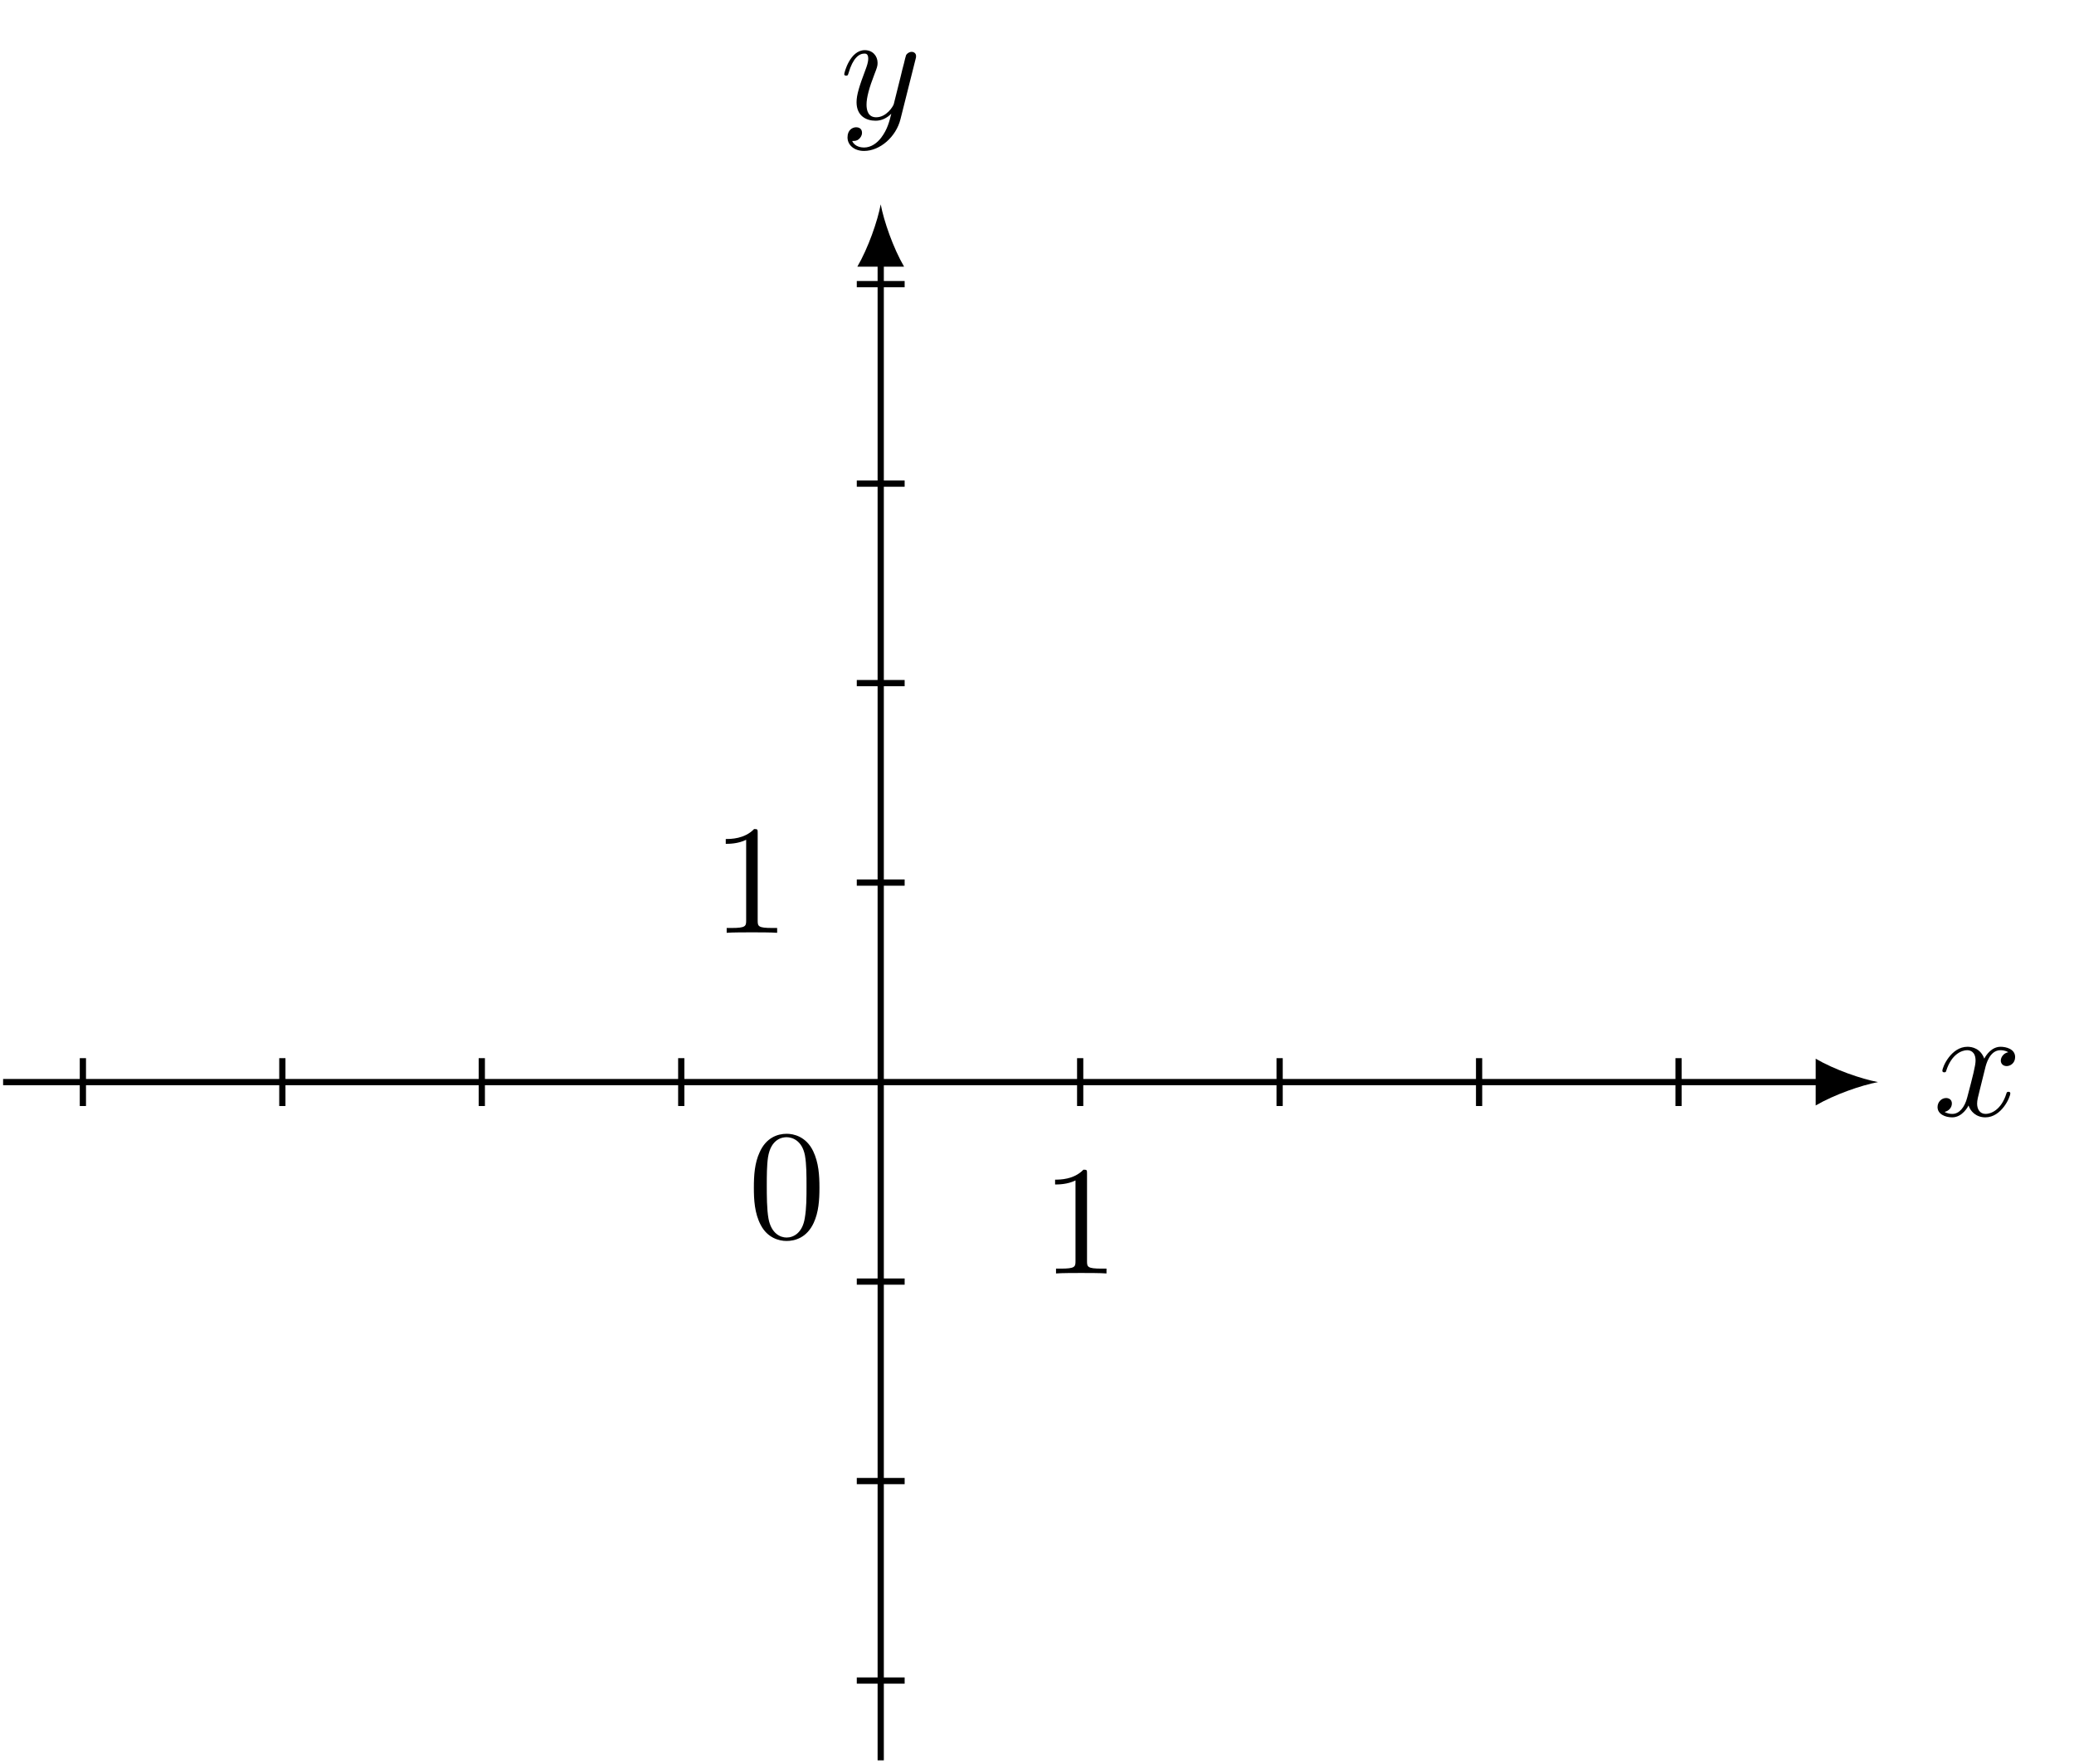
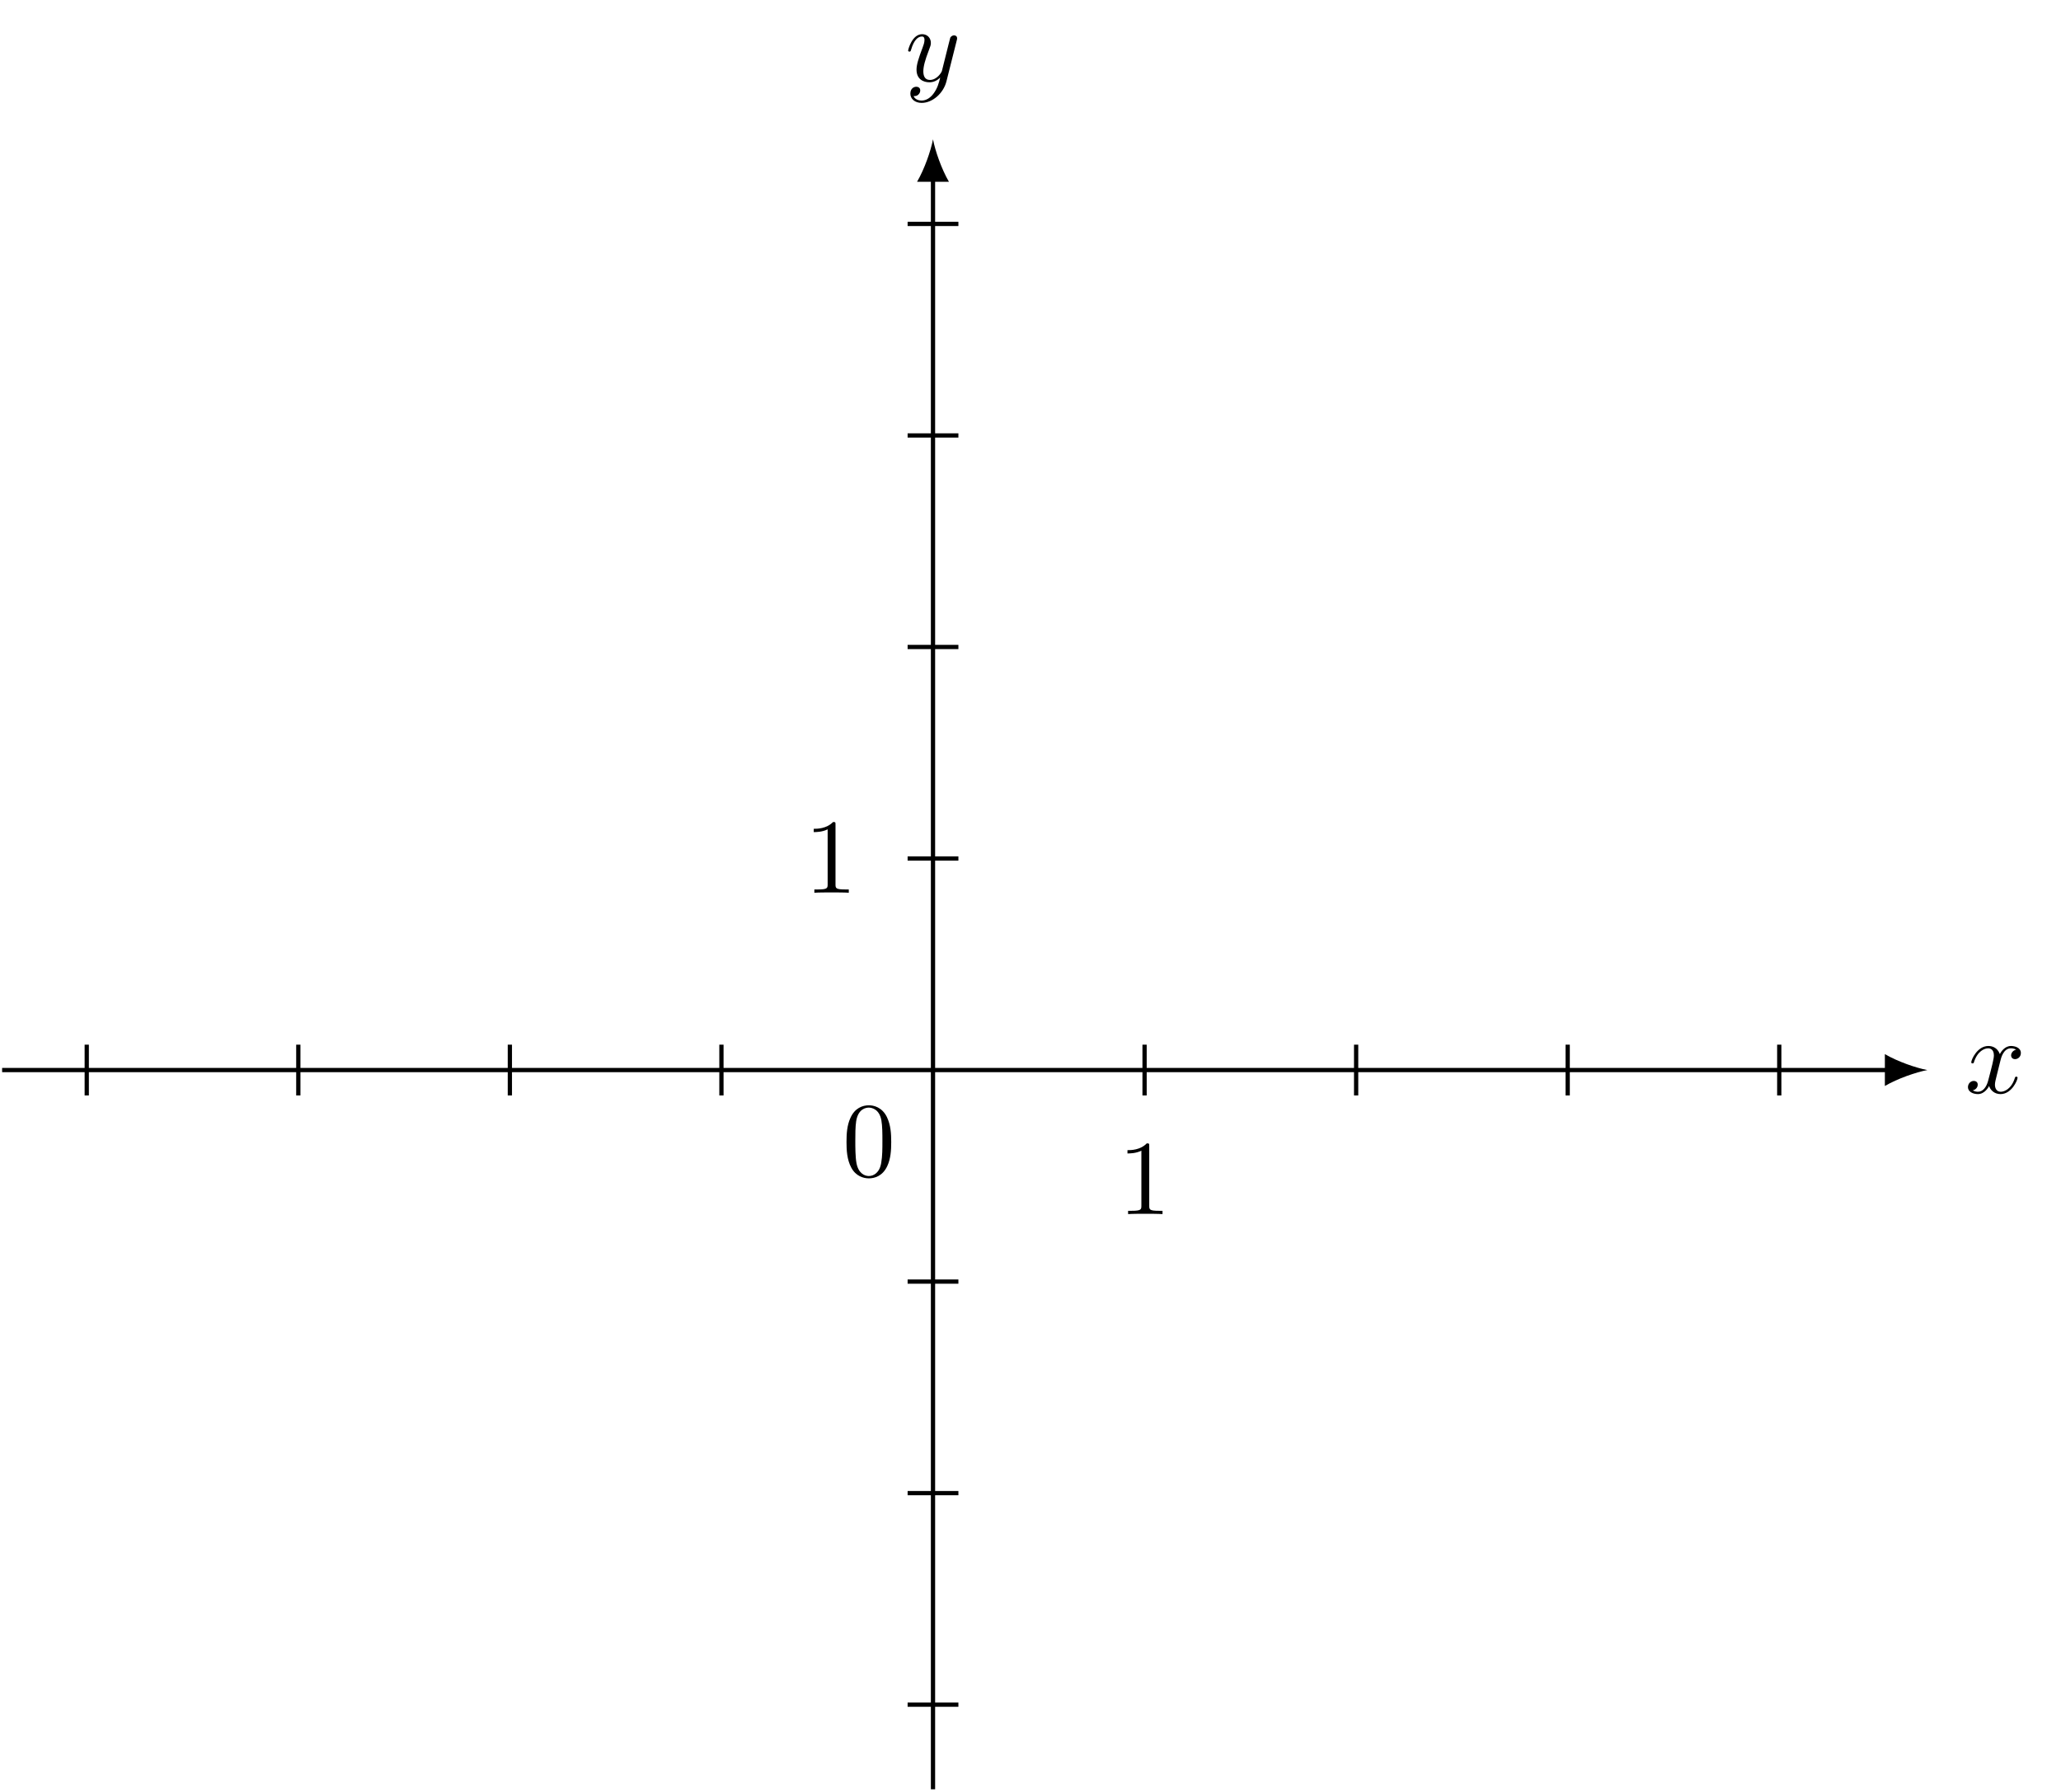
- <svg xmlns="http://www.w3.org/2000/svg" xmlns:xlink="http://www.w3.org/1999/xlink" version="1.1" width="132.638pt" height="112.761pt" viewBox="-70.007 -70.007 132.638 112.761">
+ <svg xmlns="http://www.w3.org/2000/svg" xmlns:xlink="http://www.w3.org/1999/xlink" version="1.1" width="193.299pt" height="168.037pt" viewBox="-70.007 -70.007 193.299 168.037">
  <defs>
    <path id="g1-48" d="M4.583-3.188C4.583-3.985 4.533-4.782 4.184-5.519C3.726-6.476 2.909-6.635 2.491-6.635C1.893-6.635 1.166-6.376 .757-5.45C.438-4.762 .389-3.985 .389-3.188C.389-2.441 .428-1.544 .837-.787C1.265 .02 1.993 .219 2.481 .219C3.019 .219 3.776 .01 4.214-.936C4.533-1.624 4.583-2.401 4.583-3.188ZM2.481 0C2.092 0 1.504-.249 1.325-1.205C1.215-1.803 1.215-2.72 1.215-3.308C1.215-3.945 1.215-4.603 1.295-5.141C1.484-6.326 2.232-6.416 2.481-6.416C2.809-6.416 3.467-6.237 3.656-5.25C3.756-4.692 3.756-3.935 3.756-3.308C3.756-2.56 3.756-1.883 3.646-1.245C3.497-.299 2.929 0 2.481 0Z" />
    <path id="g1-49" d="M2.929-6.376C2.929-6.615 2.929-6.635 2.7-6.635C2.082-5.998 1.205-5.998 .887-5.998V-5.689C1.086-5.689 1.674-5.689 2.192-5.948V-.787C2.192-.428 2.162-.309 1.265-.309H.946V0C1.295-.03 2.162-.03 2.56-.03S3.826-.03 4.174 0V-.309H3.856C2.959-.309 2.929-.418 2.929-.787V-6.376Z" />
    <path id="g0-120" d="M3.328-3.009C3.387-3.268 3.616-4.184 4.314-4.184C4.364-4.184 4.603-4.184 4.812-4.055C4.533-4.005 4.334-3.756 4.334-3.517C4.334-3.357 4.443-3.168 4.712-3.168C4.932-3.168 5.25-3.347 5.25-3.746C5.25-4.264 4.663-4.403 4.324-4.403C3.746-4.403 3.397-3.875 3.278-3.646C3.029-4.304 2.491-4.403 2.202-4.403C1.166-4.403 .598-3.118 .598-2.869C.598-2.77 .697-2.77 .717-2.77C.797-2.77 .827-2.79 .847-2.879C1.186-3.935 1.843-4.184 2.182-4.184C2.371-4.184 2.72-4.095 2.72-3.517C2.72-3.208 2.55-2.54 2.182-1.146C2.022-.528 1.674-.11 1.235-.11C1.176-.11 .946-.11 .737-.239C.986-.289 1.205-.498 1.205-.777C1.205-1.046 .986-1.126 .837-1.126C.538-1.126 .289-.867 .289-.548C.289-.09 .787 .11 1.225 .11C1.883 .11 2.242-.588 2.271-.648C2.391-.279 2.75 .11 3.347 .11C4.374 .11 4.941-1.176 4.941-1.425C4.941-1.524 4.852-1.524 4.822-1.524C4.732-1.524 4.712-1.484 4.692-1.415C4.364-.349 3.686-.11 3.367-.11C2.979-.11 2.819-.428 2.819-.767C2.819-.986 2.879-1.205 2.989-1.644L3.328-3.009Z" />
    <path id="g0-121" d="M4.842-3.796C4.882-3.935 4.882-3.955 4.882-4.025C4.882-4.204 4.742-4.294 4.593-4.294C4.493-4.294 4.334-4.234 4.244-4.085C4.224-4.035 4.144-3.726 4.105-3.547C4.035-3.288 3.965-3.019 3.905-2.75L3.457-.956C3.417-.807 2.989-.11 2.331-.11C1.823-.11 1.714-.548 1.714-.917C1.714-1.375 1.883-1.993 2.222-2.869C2.381-3.278 2.421-3.387 2.421-3.587C2.421-4.035 2.102-4.403 1.604-4.403C.658-4.403 .289-2.959 .289-2.869C.289-2.77 .389-2.77 .408-2.77C.508-2.77 .518-2.79 .568-2.949C.837-3.885 1.235-4.184 1.574-4.184C1.654-4.184 1.823-4.184 1.823-3.866C1.823-3.616 1.724-3.357 1.654-3.168C1.255-2.112 1.076-1.544 1.076-1.076C1.076-.189 1.704 .11 2.291 .11C2.68 .11 3.019-.06 3.298-.339C3.168 .179 3.049 .667 2.65 1.196C2.391 1.534 2.012 1.823 1.554 1.823C1.415 1.823 .966 1.793 .797 1.405C.956 1.405 1.086 1.405 1.225 1.285C1.325 1.196 1.425 1.066 1.425 .877C1.425 .568 1.156 .528 1.056 .528C.827 .528 .498 .687 .498 1.176C.498 1.674 .936 2.042 1.554 2.042C2.58 2.042 3.606 1.136 3.885 .01L4.842-3.796Z" />
  </defs>
  <g id="page1">
-     <g stroke-miterlimit="10" transform="translate(-13.68273,-.815059)scale(0.996264,-0.996264)">
+     <g stroke-miterlimit="10" transform="translate(17.49832,30.36599)scale(0.996264,-0.996264)">
      <g fill="#000" stroke="#000">
        <g stroke-width="0.4">
-           <path d="M -56.336 0.0 L 60.418 0.0" fill="none" />
-           <g transform="translate(60.41829,0.0)">
+           <path d="M -87.634 0.0 L 90.009 0.0" fill="none" />
+           <g transform="translate(90.0091,0.0)">
            <path d=" M 3.6 0.0 C 2.533 0.2 0.8 0.8 -0.4 1.5 L -0.4 -1.5 C 0.8 -0.8 2.533 -0.2 3.6 0.0  " stroke="none" />
          </g>
-           <g transform="translate(67.55121,-2.15277)">
-             <g stroke="none" transform="scale(-1.00375,1.00375)translate(-13.68273,-.815059)scale(-1,-1)">
+           <g transform="translate(97.14201,-2.15277)">
+             <g stroke="none" transform="scale(-1.00375,1.00375)translate(17.49832,30.36599)scale(-1,-1)">
              <g fill="#000">
                <g stroke="none">
-                   <use x="-13.683" y="-.815" xlink:href="#g0-120" />
+                   <use x="17.498" y="30.366" xlink:href="#g0-120" />
                </g>
              </g>
            </g>
          </g>
-           <path d="M 0.0 -43.532 L 0.0 52.736" fill="none" />
-           <g transform="matrix(0.0,1.0,-1.0,0.0,0.0,52.73602)">
+           <path d="M 0.0 -67.717 L 0.0 84.034" fill="none" />
+           <g transform="matrix(0.0,1.0,-1.0,0.0,0.0,84.034)">
            <path d=" M 3.6 0.0 C 2.533 0.2 0.8 0.8 -0.4 1.5 L -0.4 -1.5 C 0.8 -0.8 2.533 -0.2 3.6 0.0  " stroke="none" />
          </g>
-           <g transform="translate(-2.6308,61.81337)">
-             <g stroke="none" transform="scale(-1.00375,1.00375)translate(-13.68273,-.815059)scale(-1,-1)">
+           <g transform="translate(-2.6308,93.11134)">
+             <g stroke="none" transform="scale(-1.00375,1.00375)translate(17.49832,30.36599)scale(-1,-1)">
              <g fill="#000">
                <g stroke="none">
-                   <use x="-13.683" y="-.815" xlink:href="#g0-121" />
+                   <use x="17.498" y="30.366" xlink:href="#g0-121" />
                </g>
              </g>
            </g>
          </g>
-           <path d="M -51.215 -1.536 L -51.215 1.536" fill="none" />
-           <path d="M -38.411 -1.536 L -38.411 1.536" fill="none" />
-           <path d="M -25.607 -1.536 L -25.607 1.536" fill="none" />
-           <path d="M -12.804 -1.536 L -12.804 1.536" fill="none" />
-           <path d="M 12.804 -1.536 L 12.804 1.536" fill="none" />
-           <path d="M 25.607 -1.536 L 25.607 1.536" fill="none" />
-           <path d="M 38.411 -1.536 L 38.411 1.536" fill="none" />
-           <path d="M 51.215 -1.536 L 51.215 1.536" fill="none" />
-           <path d="M -1.536 -38.411 L 1.536 -38.411" fill="none" />
-           <path d="M -1.536 -25.607 L 1.536 -25.607" fill="none" />
-           <path d="M -1.536 -12.804 L 1.536 -12.804" fill="none" />
-           <path d="M -1.536 12.804 L 1.536 12.804" fill="none" />
-           <path d="M -1.536 25.607 L 1.536 25.607" fill="none" />
-           <path d="M -1.536 38.411 L 1.536 38.411" fill="none" />
-           <path d="M -1.536 51.215 L 1.536 51.215" fill="none" />
+           <path d="M -79.667 -2.39 L -79.667 2.39" fill="none" />
+           <path d="M -59.75 -2.39 L -59.75 2.39" fill="none" />
+           <path d="M -39.834 -2.39 L -39.834 2.39" fill="none" />
+           <path d="M -19.917 -2.39 L -19.917 2.39" fill="none" />
+           <path d="M 19.917 -2.39 L 19.917 2.39" fill="none" />
+           <path d="M 39.834 -2.39 L 39.834 2.39" fill="none" />
+           <path d="M 59.75 -2.39 L 59.75 2.39" fill="none" />
+           <path d="M 79.667 -2.39 L 79.667 2.39" fill="none" />
+           <path d="M -2.39 -59.75 L 2.39 -59.75" fill="none" />
+           <path d="M -2.39 -39.834 L 2.39 -39.834" fill="none" />
+           <path d="M -2.39 -19.917 L 2.39 -19.917" fill="none" />
+           <path d="M -2.39 19.917 L 2.39 19.917" fill="none" />
+           <path d="M -2.39 39.834 L 2.39 39.834" fill="none" />
+           <path d="M -2.39 59.75 L 2.39 59.75" fill="none" />
+           <path d="M -2.39 79.667 L 2.39 79.667" fill="none" />
          <g transform="translate(-8.53297,-9.9774)">
-             <g stroke="none" transform="scale(-1.00375,1.00375)translate(-13.68273,-.815059)scale(-1,-1)">
+             <g stroke="none" transform="scale(-1.00375,1.00375)translate(17.49832,30.36599)scale(-1,-1)">
              <g fill="#000">
                <g stroke="none">
-                   <use x="-13.683" y="-.815" xlink:href="#g1-48" />
+                   <use x="17.498" y="30.366" xlink:href="#g1-48" />
                </g>
              </g>
            </g>
          </g>
-           <g transform="translate(10.30363,-12.28195)">
-             <g stroke="none" transform="scale(-1.00375,1.00375)translate(-13.68273,-.815059)scale(-1,-1)">
+           <g transform="translate(17.41682,-13.56227)">
+             <g stroke="none" transform="scale(-1.00375,1.00375)translate(17.49832,30.36599)scale(-1,-1)">
              <g fill="#000">
                <g stroke="none">
-                   <use x="-13.683" y="-.815" xlink:href="#g1-49" />
+                   <use x="17.498" y="30.366" xlink:href="#g1-49" />
                </g>
              </g>
            </g>
          </g>
-           <g transform="translate(-10.83752,9.58142)">
-             <g stroke="none" transform="scale(-1.00375,1.00375)translate(-13.68273,-.815059)scale(-1,-1)">
+           <g transform="translate(-12.11784,16.69461)">
+             <g stroke="none" transform="scale(-1.00375,1.00375)translate(17.49832,30.36599)scale(-1,-1)">
              <g fill="#000">
                <g stroke="none">
-                   <use x="-13.683" y="-.815" xlink:href="#g1-49" />
+                   <use x="17.498" y="30.366" xlink:href="#g1-49" />
                </g>
              </g>
            </g>
          </g>
        </g>
      </g>
    </g>
  </g>
</svg>
